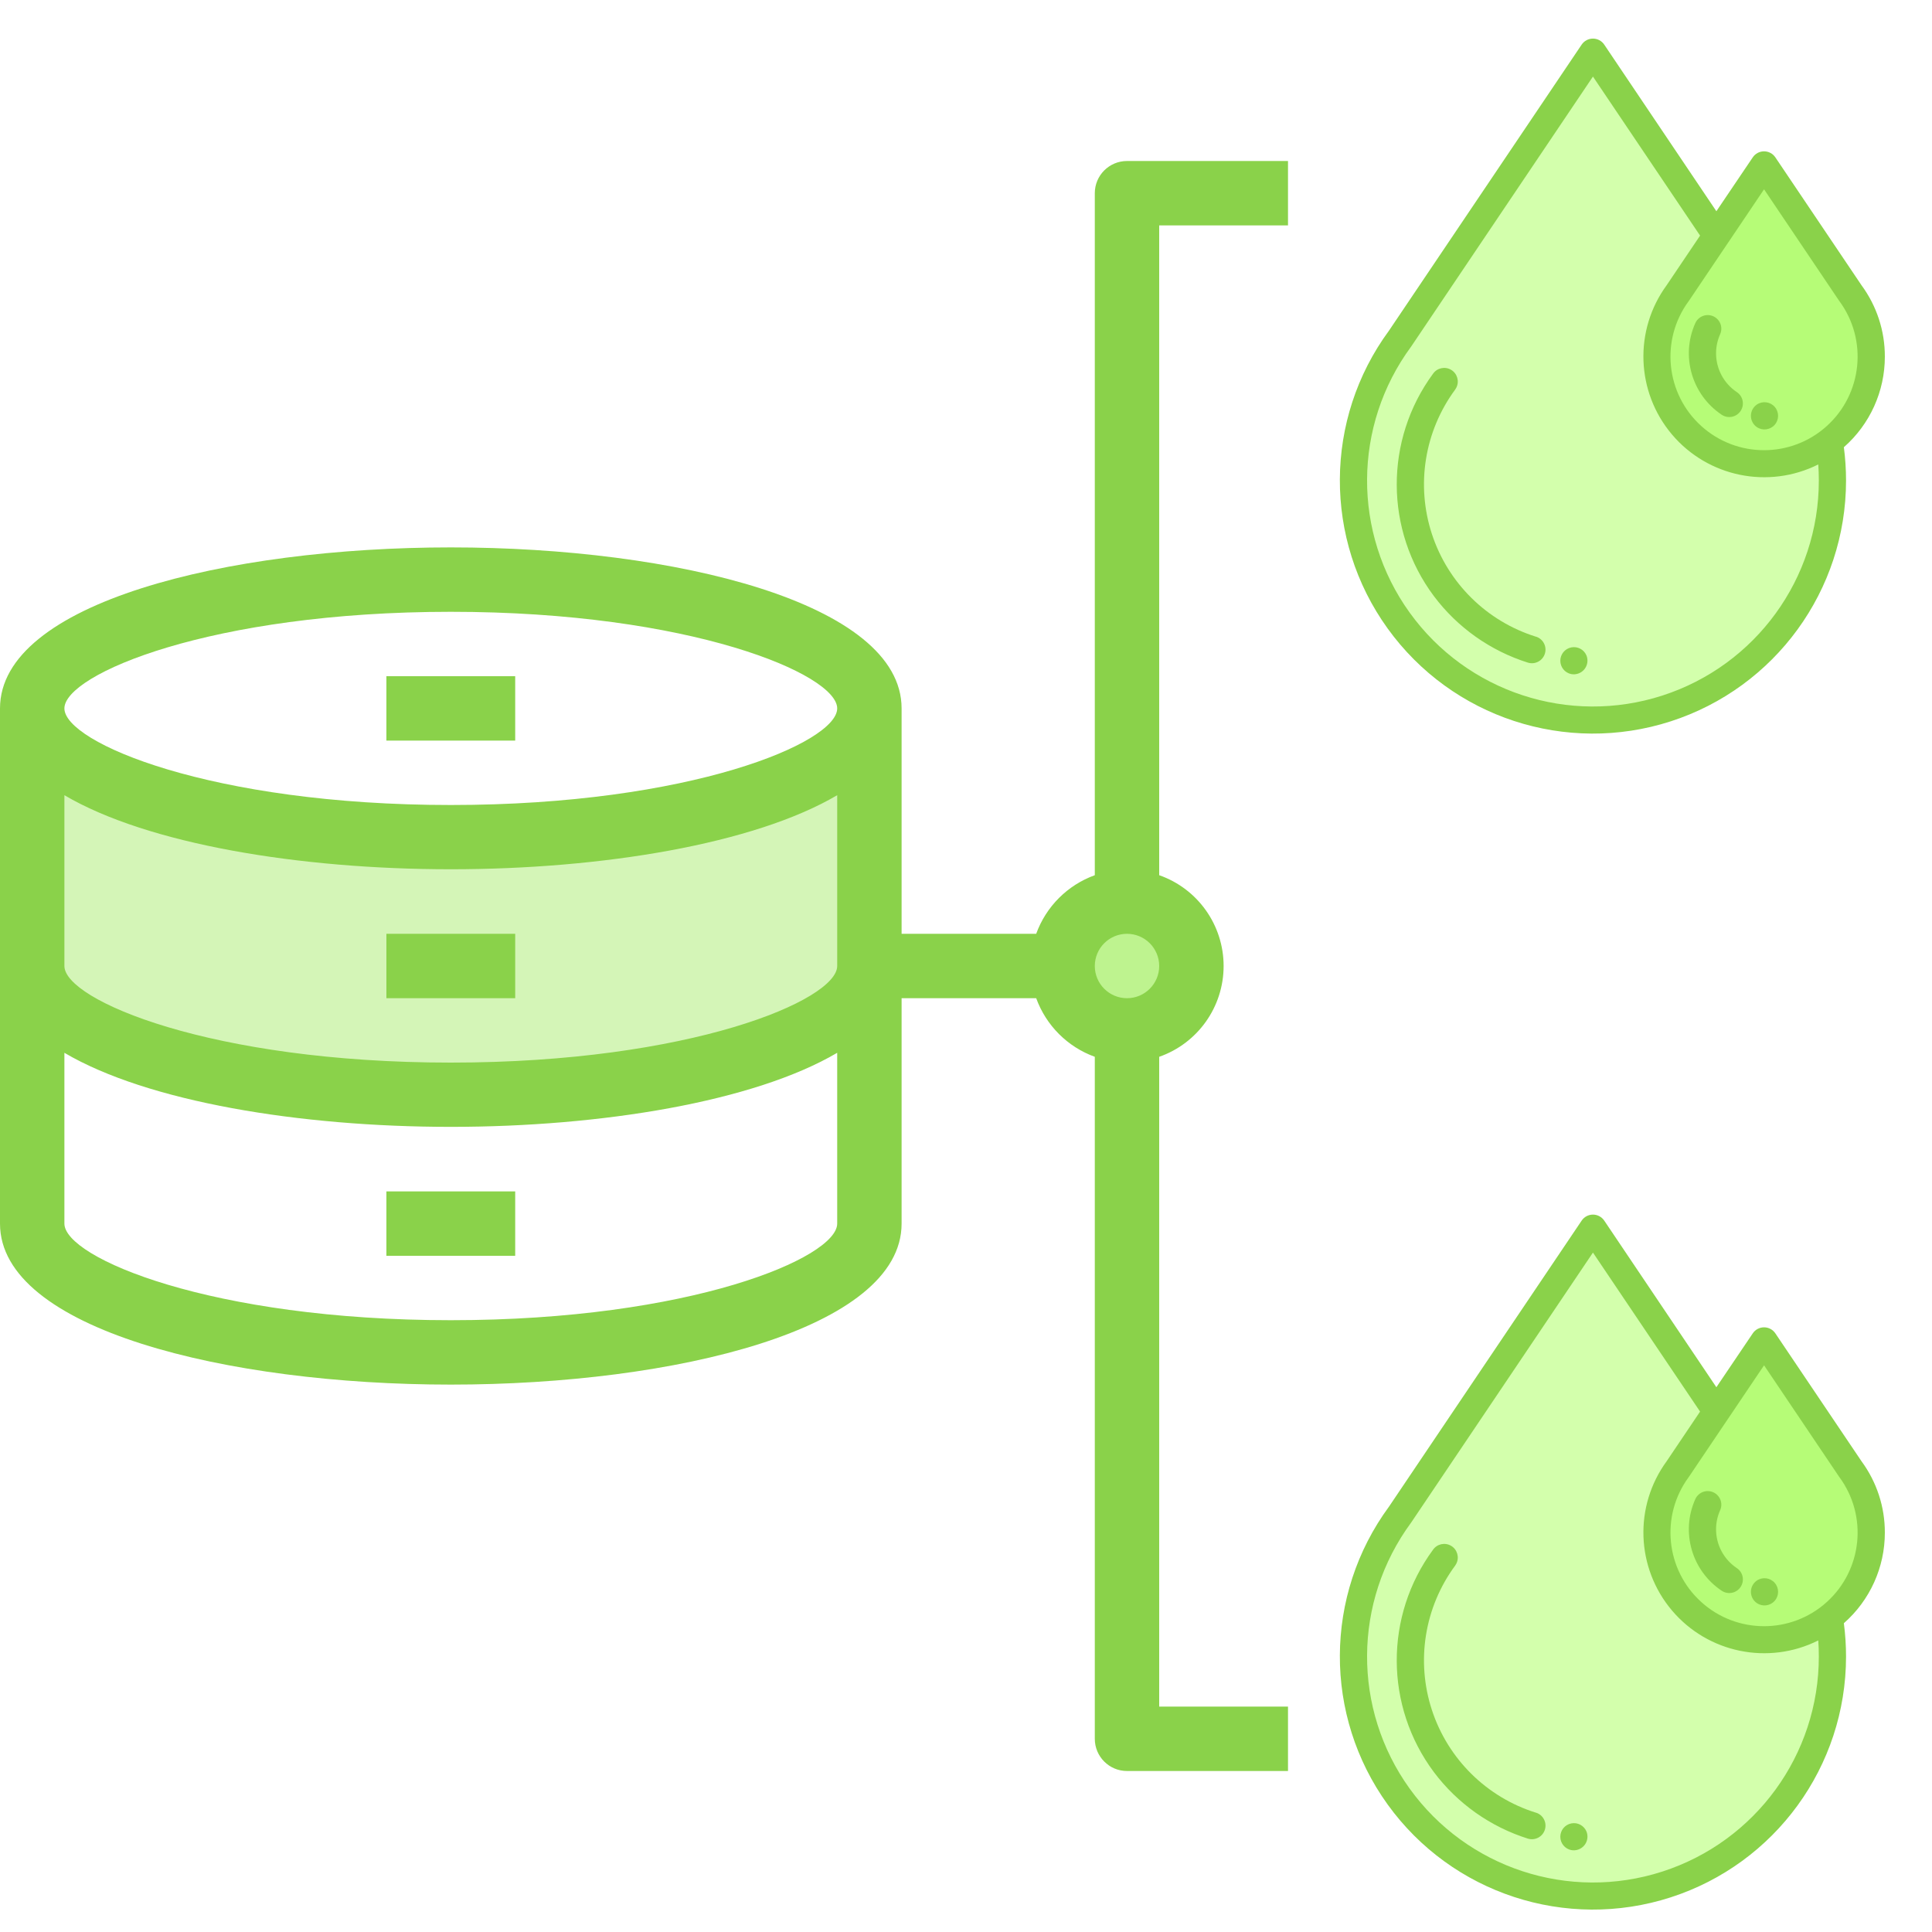
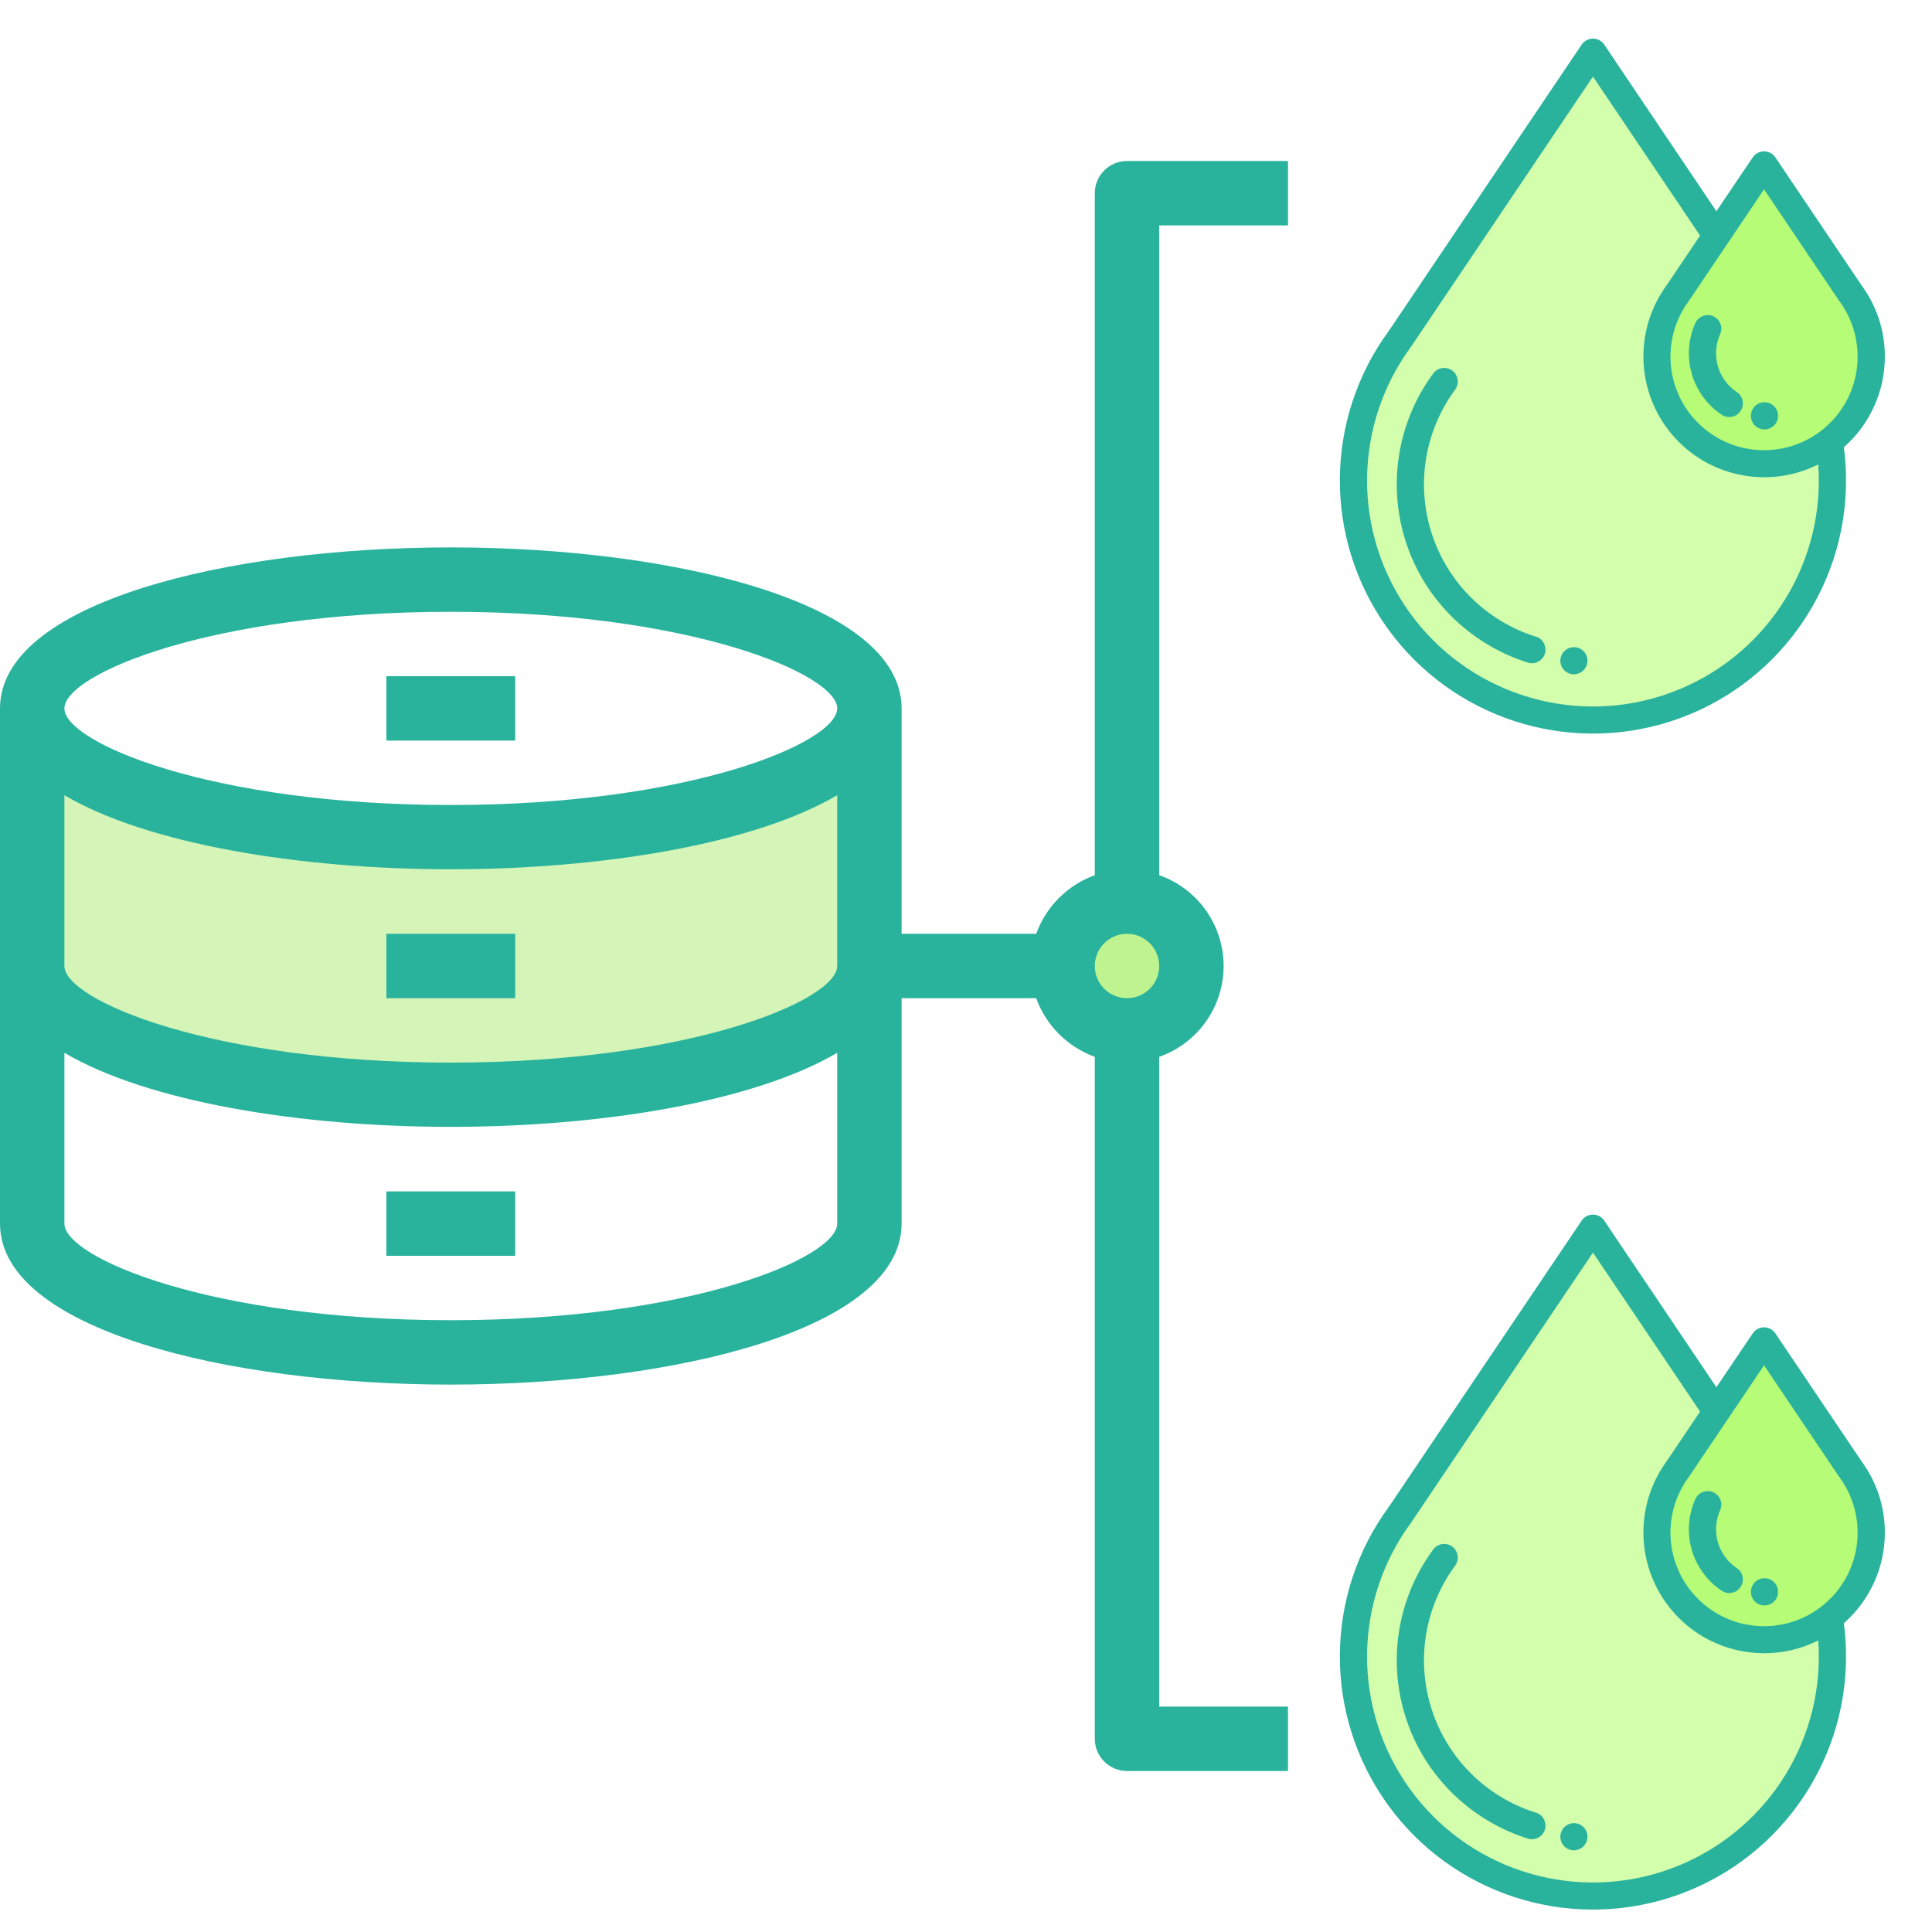
<svg xmlns="http://www.w3.org/2000/svg" width="69" height="69" viewBox="0 0 69 69">
  <defs>
    <clipPath id="clip-path">
-       <rect id="Rectángulo_32697" data-name="Rectángulo 32697" width="69" height="69" transform="translate(766.25 528)" fill="#fde947" />
+       <rect id="Rectángulo_32697" data-name="Rectángulo 32697" width="69" height="69" transform="translate(766.25 528)" fill="#3ca8f4" />
    </clipPath>
  </defs>
  <g id="Enmascarar_grupo_66" data-name="Enmascarar grupo 66" transform="translate(-766.25 -528)" clip-path="url(#clip-path)">
    <g id="storage-conection-communication-network-social_network" data-name="storage-conection-communication-network-social network" transform="translate(763.95 525.7)">
      <g id="Grupo_86935" data-name="Grupo 86935">
        <circle id="Elipse_4325" data-name="Elipse 4325" cx="2.3" cy="2.3" r="2.3" transform="translate(40.25 34.5)" fill="#bef38f" />
        <path id="Trazado_145491" data-name="Trazado 145491" d="M18.4,41.4c8.257,0,14.95-2.058,14.95-4.6V27.6c0,2.542-6.693,4.6-14.95,4.6S3.45,30.141,3.45,27.6v9.2C3.45,39.341,10.143,41.4,18.4,41.4Z" fill="#d4f5b7" />
        <g id="gota-de-agua" transform="translate(-4.959 45.679)">
          <g id="Grupo_86929" data-name="Grupo 86929" transform="translate(55.597 0.486)">
            <g id="Grupo_86927" data-name="Grupo 86927">
              <path id="Trazado_145492" data-name="Trazado 145492" d="M82.1,23.909a8.553,8.553,0,1,1-15.326-3.688h0L73.664,10l4.412,6.549" transform="translate(-65.111 -10)" fill="#d3ffac" />
            </g>
            <g id="Grupo_86928" data-name="Grupo 86928" transform="translate(10.837 4.026)">
              <path id="Trazado_145493" data-name="Trazado 145493" d="M288.068,99.677a3.81,3.81,0,0,1,.746-2.271h0l3.081-4.574,3.081,4.574h0a3.828,3.828,0,1,1-6.909,2.271Z" transform="translate(-288.068 -92.831)" fill="#b6fc77" />
            </g>
          </g>
          <g id="Grupo_86930" data-name="Grupo 86930" transform="translate(55.111 0)">
-             <path id="Trazado_145494" data-name="Trazado 145494" d="M101.866,251.667a5.7,5.7,0,0,1-2.892-8.82.5.5,0,0,0,.044-.072.486.486,0,0,0-.831-.5,6.67,6.67,0,0,0,.03,7.94,6.724,6.724,0,0,0,3.361,2.378.486.486,0,0,0,.289-.928Z" transform="translate(-94.86 -230.306)" fill="#8ad24a" />
-             <path id="Trazado_145495" data-name="Trazado 145495" d="M74.575,11.358a4.28,4.28,0,0,0-.834-2.55L70.664,4.24a.486.486,0,0,0-.806,0l-1.3,1.925L64.553.214a.486.486,0,0,0-.806,0L56.866,10.429a9.039,9.039,0,1,0,16.323,5.353,9.124,9.124,0,0,0-.078-1.189A4.3,4.3,0,0,0,74.575,11.358ZM70.261,5.382l2.673,3.969.017.024a3.342,3.342,0,1,1-5.381,0l.016-.023,1.377-2.044.008-.011Zm1.956,10.4A8.067,8.067,0,1,1,57.656,11l.017-.025L64.15,1.356l3.826,5.679L66.782,8.808a4.313,4.313,0,0,0,5.415,6.4q.02.284.02.57Z" transform="translate(-55.111 0)" fill="#8ad24a" />
-             <path id="Trazado_145496" data-name="Trazado 145496" d="M312.533,204.637a1.652,1.652,0,0,1,.143-.675.486.486,0,1,0-.888-.395,2.639,2.639,0,0,0,.946,3.264.486.486,0,0,0,.541-.808A1.664,1.664,0,0,1,312.533,204.637Z" transform="translate(-299.097 -193.398)" fill="#8ad24a" />
-             <path id="Trazado_145497" data-name="Trazado 145497" d="M218.068,447.511a.486.486,0,1,0-.544.662A.49.49,0,0,0,218.068,447.511Z" transform="translate(-209.259 -425.477)" fill="#8ad24a" />
-             <path id="Trazado_145498" data-name="Trazado 145498" d="M357.377,268.05a.486.486,0,1,0,0-.808A.488.488,0,0,0,357.377,268.05Z" transform="translate(-342.482 -254.174)" fill="#8ad24a" />
+             <path id="Trazado_145494" data-name="Trazado 145494" d="M101.866,251.667a5.7,5.7,0,0,1-2.892-8.82.5.5,0,0,0,.044-.072.486.486,0,0,0-.831-.5,6.67,6.67,0,0,0,.03,7.94,6.724,6.724,0,0,0,3.361,2.378.486.486,0,0,0,.289-.928Z" transform="translate(-94.86 -230.306)" fill="#29b39d" />
+             <path id="Trazado_145495" data-name="Trazado 145495" d="M74.575,11.358a4.28,4.28,0,0,0-.834-2.55L70.664,4.24a.486.486,0,0,0-.806,0l-1.3,1.925L64.553.214a.486.486,0,0,0-.806,0L56.866,10.429a9.039,9.039,0,1,0,16.323,5.353,9.124,9.124,0,0,0-.078-1.189A4.3,4.3,0,0,0,74.575,11.358ZM70.261,5.382l2.673,3.969.017.024a3.342,3.342,0,1,1-5.381,0l.016-.023,1.377-2.044.008-.011Zm1.956,10.4A8.067,8.067,0,1,1,57.656,11l.017-.025L64.15,1.356l3.826,5.679L66.782,8.808a4.313,4.313,0,0,0,5.415,6.4q.02.284.02.57Z" transform="translate(-55.111 0)" fill="#29b39d" />
+             <path id="Trazado_145496" data-name="Trazado 145496" d="M312.533,204.637a1.652,1.652,0,0,1,.143-.675.486.486,0,1,0-.888-.395,2.639,2.639,0,0,0,.946,3.264.486.486,0,0,0,.541-.808A1.664,1.664,0,0,1,312.533,204.637Z" transform="translate(-299.097 -193.398)" fill="#29b39d" />
+             <path id="Trazado_145497" data-name="Trazado 145497" d="M218.068,447.511a.486.486,0,1,0-.544.662A.49.49,0,0,0,218.068,447.511Z" transform="translate(-209.259 -425.477)" fill="#29b39d" />
+             <path id="Trazado_145498" data-name="Trazado 145498" d="M357.377,268.05a.486.486,0,1,0,0-.808A.488.488,0,0,0,357.377,268.05Z" transform="translate(-342.482 -254.174)" fill="#29b39d" />
          </g>
        </g>
        <g id="gota-de-agua-2" data-name="gota-de-agua" transform="translate(-4.959 3.679)">
          <g id="Grupo_86933" data-name="Grupo 86933" transform="translate(55.597 0.486)">
            <g id="Grupo_86931" data-name="Grupo 86931">
              <path id="Trazado_145499" data-name="Trazado 145499" d="M82.1,23.909a8.553,8.553,0,1,1-15.326-3.688h0L73.664,10l4.412,6.549" transform="translate(-65.111 -10)" fill="#d3ffac" />
            </g>
            <g id="Grupo_86932" data-name="Grupo 86932" transform="translate(10.837 4.026)">
              <path id="Trazado_145500" data-name="Trazado 145500" d="M288.068,99.677a3.81,3.81,0,0,1,.746-2.271h0l3.081-4.574,3.081,4.574h0a3.828,3.828,0,1,1-6.909,2.271Z" transform="translate(-288.068 -92.831)" fill="#b6fc77" />
            </g>
          </g>
          <g id="Grupo_86934" data-name="Grupo 86934" transform="translate(55.111 0)">
-             <path id="Trazado_145501" data-name="Trazado 145501" d="M101.866,251.667a5.7,5.7,0,0,1-2.892-8.82.5.5,0,0,0,.044-.072.486.486,0,0,0-.831-.5,6.67,6.67,0,0,0,.03,7.94,6.724,6.724,0,0,0,3.361,2.378.486.486,0,0,0,.289-.928Z" transform="translate(-94.86 -230.306)" fill="#8ad24a" />
-             <path id="Trazado_145502" data-name="Trazado 145502" d="M74.575,11.358a4.28,4.28,0,0,0-.834-2.55L70.664,4.24a.486.486,0,0,0-.806,0l-1.3,1.925L64.553.214a.486.486,0,0,0-.806,0L56.866,10.429a9.039,9.039,0,1,0,16.323,5.353,9.124,9.124,0,0,0-.078-1.189A4.3,4.3,0,0,0,74.575,11.358ZM70.261,5.382l2.673,3.969.017.024a3.342,3.342,0,1,1-5.381,0l.016-.023,1.377-2.044.008-.011Zm1.956,10.4A8.067,8.067,0,1,1,57.656,11l.017-.025L64.15,1.356l3.826,5.679L66.782,8.808a4.313,4.313,0,0,0,5.415,6.4q.02.284.02.57Z" transform="translate(-55.111 0)" fill="#8ad24a" />
-             <path id="Trazado_145503" data-name="Trazado 145503" d="M312.533,204.637a1.652,1.652,0,0,1,.143-.675.486.486,0,1,0-.888-.395,2.639,2.639,0,0,0,.946,3.264.486.486,0,0,0,.541-.808A1.664,1.664,0,0,1,312.533,204.637Z" transform="translate(-299.097 -193.398)" fill="#8ad24a" />
-             <path id="Trazado_145504" data-name="Trazado 145504" d="M218.068,447.511a.486.486,0,1,0-.544.662A.49.49,0,0,0,218.068,447.511Z" transform="translate(-209.259 -425.477)" fill="#8ad24a" />
-             <path id="Trazado_145505" data-name="Trazado 145505" d="M357.377,268.05a.486.486,0,1,0,0-.808A.488.488,0,0,0,357.377,268.05Z" transform="translate(-342.482 -254.174)" fill="#8ad24a" />
+             <path id="Trazado_145501" data-name="Trazado 145501" d="M101.866,251.667a5.7,5.7,0,0,1-2.892-8.82.5.5,0,0,0,.044-.072.486.486,0,0,0-.831-.5,6.67,6.67,0,0,0,.03,7.94,6.724,6.724,0,0,0,3.361,2.378.486.486,0,0,0,.289-.928Z" transform="translate(-94.86 -230.306)" fill="#29b39d" />
+             <path id="Trazado_145502" data-name="Trazado 145502" d="M74.575,11.358a4.28,4.28,0,0,0-.834-2.55L70.664,4.24a.486.486,0,0,0-.806,0l-1.3,1.925L64.553.214a.486.486,0,0,0-.806,0L56.866,10.429a9.039,9.039,0,1,0,16.323,5.353,9.124,9.124,0,0,0-.078-1.189A4.3,4.3,0,0,0,74.575,11.358ZM70.261,5.382l2.673,3.969.017.024a3.342,3.342,0,1,1-5.381,0l.016-.023,1.377-2.044.008-.011Zm1.956,10.4A8.067,8.067,0,1,1,57.656,11l.017-.025L64.15,1.356l3.826,5.679L66.782,8.808a4.313,4.313,0,0,0,5.415,6.4q.02.284.02.57Z" transform="translate(-55.111 0)" fill="#29b39d" />
+             <path id="Trazado_145503" data-name="Trazado 145503" d="M312.533,204.637a1.652,1.652,0,0,1,.143-.675.486.486,0,1,0-.888-.395,2.639,2.639,0,0,0,.946,3.264.486.486,0,0,0,.541-.808A1.664,1.664,0,0,1,312.533,204.637Z" transform="translate(-299.097 -193.398)" fill="#29b39d" />
+             <path id="Trazado_145504" data-name="Trazado 145504" d="M218.068,447.511a.486.486,0,1,0-.544.662A.49.49,0,0,0,218.068,447.511Z" transform="translate(-209.259 -425.477)" fill="#29b39d" />
+             <path id="Trazado_145505" data-name="Trazado 145505" d="M357.377,268.05a.486.486,0,1,0,0-.808A.488.488,0,0,0,357.377,268.05Z" transform="translate(-342.482 -254.174)" fill="#29b39d" />
          </g>
        </g>
      </g>
-       <path id="Trazado_145506" data-name="Trazado 145506" d="M16.1,26.45h4.6v2.3H16.1Z" fill="#8ad24a" />
-       <path id="Trazado_145507" data-name="Trazado 145507" d="M16.1,35.65h4.6v2.3H16.1Z" fill="#8ad24a" />
-       <path id="Trazado_145508" data-name="Trazado 145508" d="M16.1,44.85h4.6v2.3H16.1Z" fill="#8ad24a" />
-       <path id="Trazado_145509" data-name="Trazado 145509" d="M48.3,10.35V8.05H42.55A1.15,1.15,0,0,0,41.4,9.2V33.557a3.49,3.49,0,0,0-2.093,2.093H34.5V27.6c0-3.772-8.1-5.75-16.1-5.75S2.3,23.828,2.3,27.6V46c0,3.772,8.1,5.75,16.1,5.75S34.5,49.772,34.5,46V37.95h4.807A3.49,3.49,0,0,0,41.4,40.043V64.4a1.15,1.15,0,0,0,1.15,1.15H48.3v-2.3H43.7V40.043a3.436,3.436,0,0,0,0-6.486V10.35ZM32.2,46c0,1.219-5.244,3.45-13.8,3.45S4.6,47.219,4.6,46V39.9c2.967,1.748,8.406,2.645,13.8,2.645s10.833-.9,13.8-2.645Zm0-9.2c0,1.219-5.244,3.45-13.8,3.45S4.6,38.019,4.6,36.8V30.7c2.967,1.748,8.406,2.645,13.8,2.645s10.833-.9,13.8-2.645ZM18.4,31.05c-8.556,0-13.8-2.231-13.8-3.45s5.244-3.45,13.8-3.45,13.8,2.231,13.8,3.45S26.956,31.05,18.4,31.05Zm24.15,6.9A1.15,1.15,0,1,1,43.7,36.8,1.15,1.15,0,0,1,42.55,37.95Z" fill="#8ad24a" />
+       <path id="Trazado_145506" data-name="Trazado 145506" d="M16.1,26.45h4.6v2.3H16.1Z" fill="#29b39d" />
+       <path id="Trazado_145507" data-name="Trazado 145507" d="M16.1,35.65h4.6v2.3H16.1Z" fill="#29b39d" />
+       <path id="Trazado_145508" data-name="Trazado 145508" d="M16.1,44.85h4.6v2.3H16.1Z" fill="#29b39d" />
+       <path id="Trazado_145509" data-name="Trazado 145509" d="M48.3,10.35V8.05H42.55A1.15,1.15,0,0,0,41.4,9.2V33.557a3.49,3.49,0,0,0-2.093,2.093H34.5V27.6c0-3.772-8.1-5.75-16.1-5.75S2.3,23.828,2.3,27.6V46c0,3.772,8.1,5.75,16.1,5.75S34.5,49.772,34.5,46V37.95h4.807A3.49,3.49,0,0,0,41.4,40.043V64.4a1.15,1.15,0,0,0,1.15,1.15H48.3v-2.3H43.7V40.043a3.436,3.436,0,0,0,0-6.486V10.35ZM32.2,46c0,1.219-5.244,3.45-13.8,3.45S4.6,47.219,4.6,46V39.9c2.967,1.748,8.406,2.645,13.8,2.645s10.833-.9,13.8-2.645Zm0-9.2c0,1.219-5.244,3.45-13.8,3.45S4.6,38.019,4.6,36.8V30.7c2.967,1.748,8.406,2.645,13.8,2.645s10.833-.9,13.8-2.645ZM18.4,31.05c-8.556,0-13.8-2.231-13.8-3.45s5.244-3.45,13.8-3.45,13.8,2.231,13.8,3.45S26.956,31.05,18.4,31.05Zm24.15,6.9A1.15,1.15,0,1,1,43.7,36.8,1.15,1.15,0,0,1,42.55,37.95Z" fill="#29b39d" />
    </g>
  </g>
</svg>
